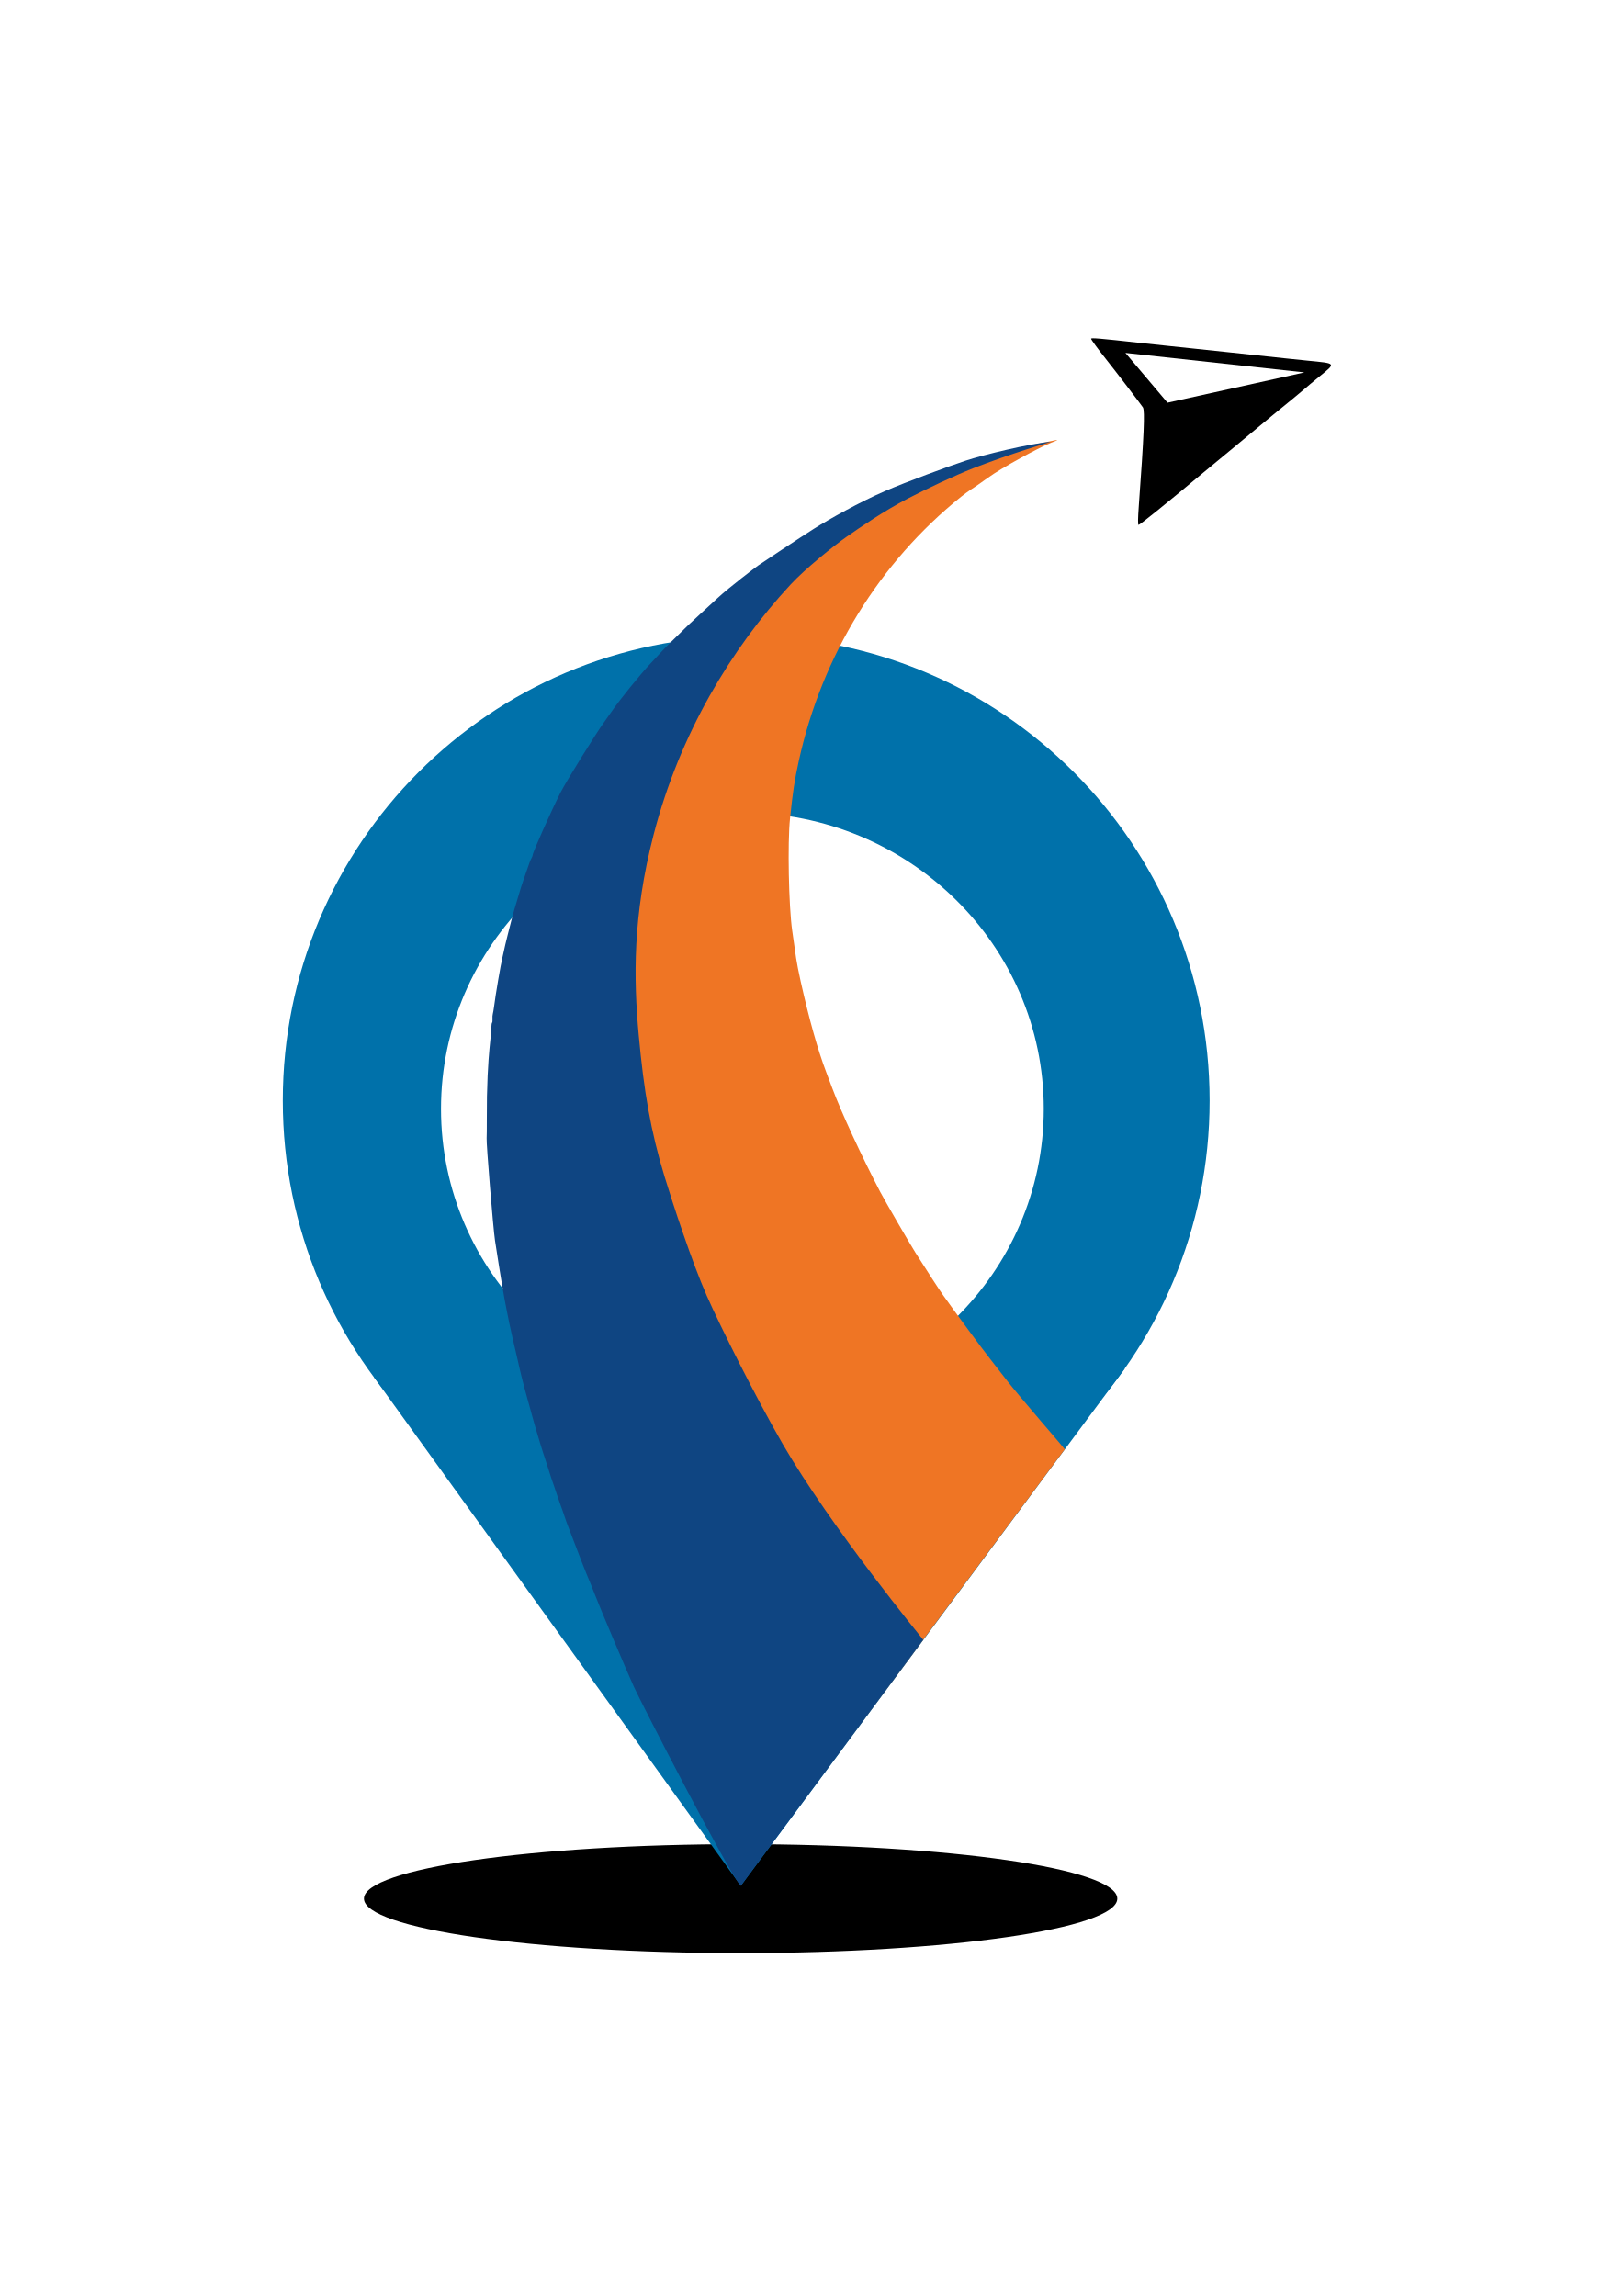
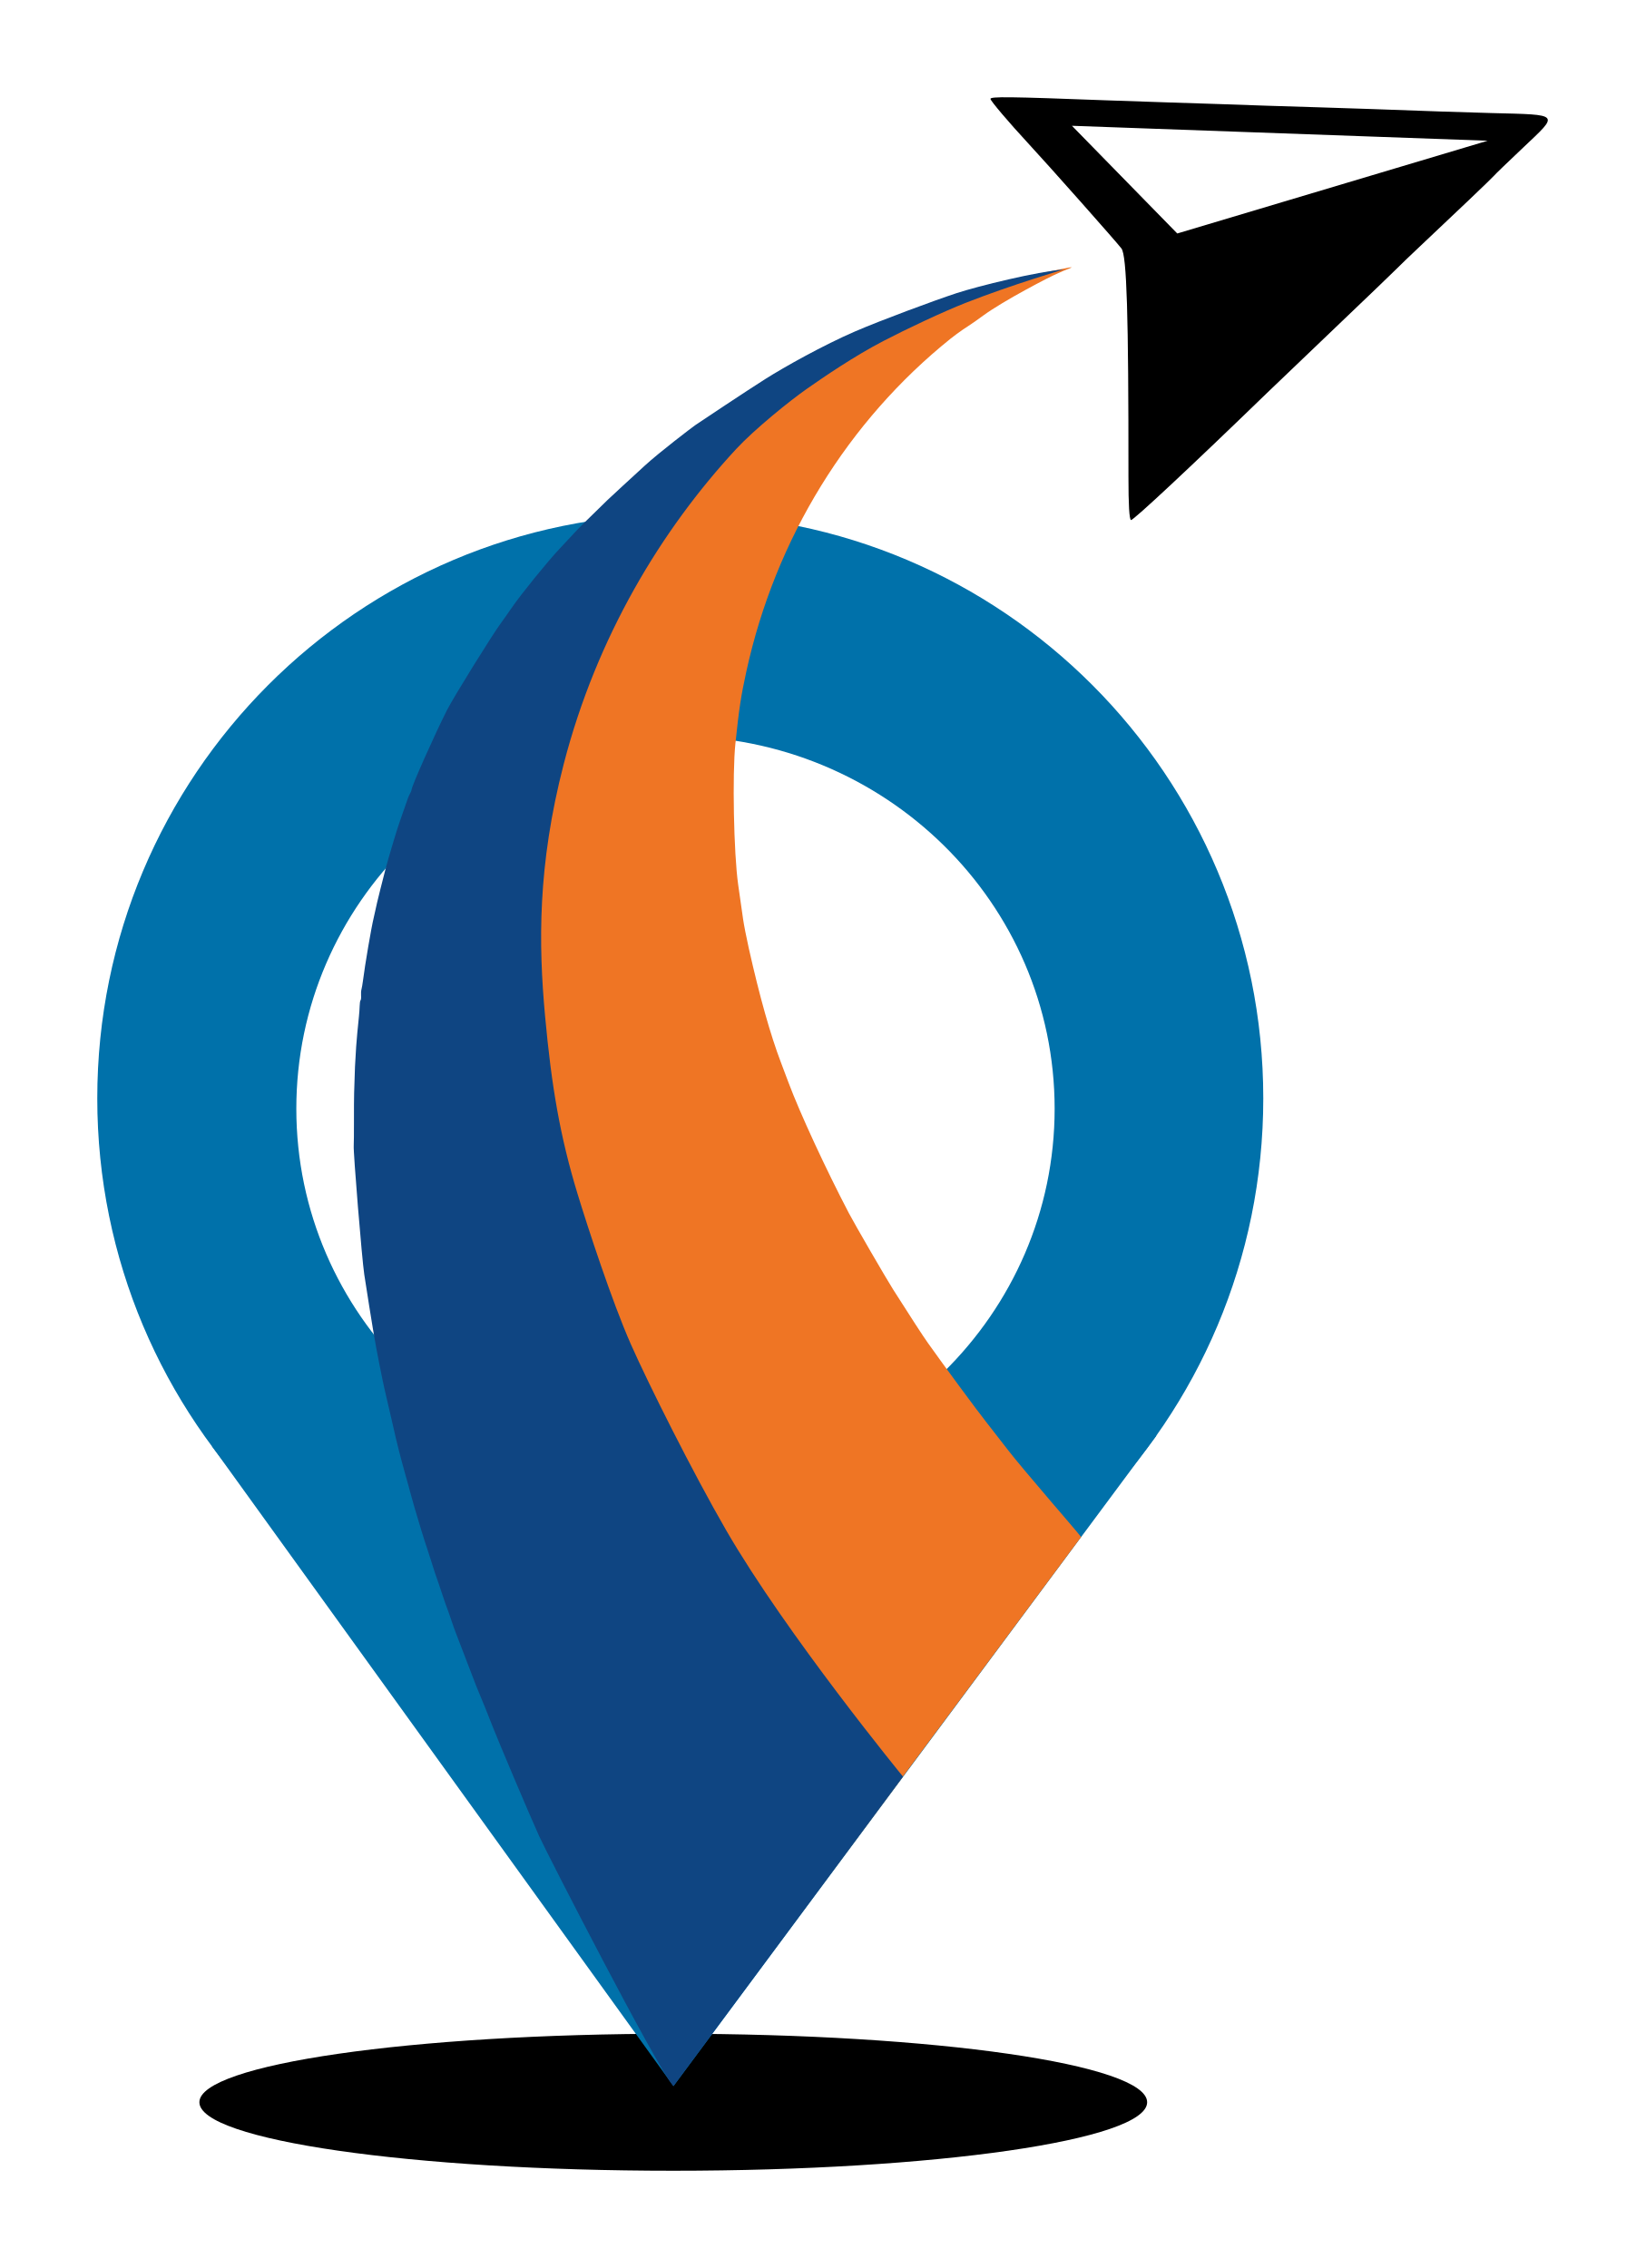
- <svg xmlns="http://www.w3.org/2000/svg" xmlns:ns1="https://boxy-svg.com" viewBox="0 0 210 297">
-   <ellipse style="fill-opacity: 1; fill: rgb(0, 0, 0); opacity: 1;" cx="95.789" cy="245.598" rx="48.716" ry="7.044" id="ellipse835" />
-   <g transform="matrix(0.893764, 0, 0, 0.875522, 3.918587, 31.20836)" id="g845" style="fill: rgb(0, 113, 170); fill-opacity: 1;">
-     <circle style="fill:#0071aa;fill-opacity:1" cx="98.035" cy="110.688" r="35.63" transform="matrix(1.88209,0,0,1.925813,-80.91415,-86.19737)" id="circle841" />
-     <path style="fill: rgb(0, 113, 170); fill-opacity: 1; paint-order: stroke; stroke: rgb(0, 113, 170);" d="m 50.135,167.533 52.685,74.582 55.139,-75.826" id="path843" />
+ <svg xmlns="http://www.w3.org/2000/svg" viewBox="0 0 169.121 233.206" version="1.1" id="svg15" width="169.121" height="233.206">
+   <defs id="defs19">
+     <rect x="151.305" y="68.991" width="91.821" height="58.003" id="rect25" />
+   </defs>
+   <ellipse style="opacity:1;fill:#000000;fill-opacity:1" cx="69.214" cy="216.162" rx="48.716" ry="7.044" id="ellipse835" />
+   <g id="g30" transform="translate(0,-7.929423)">
+     <path id="circle841" style="fill:#0071aa;fill-opacity:1;stroke-width:1.684" d="M 69.936,60.789 A 59.935,60.075 0 0 0 10,120.863 59.935,60.075 0 0 0 69.936,180.939 59.935,60.075 0 0 0 129.869,120.863 59.935,60.075 0 0 0 69.936,60.789 Z M 69.375,83.619 a 38.979,38.312 0 0 1 0.066,0 38.979,38.312 0 0 1 38.979,38.311 38.979,38.312 0 0 1 -38.979,38.312 A 38.979,38.312 0 0 1 30.463,121.93 38.979,38.312 0 0 1 69.375,83.619 Z" />
+     <path style="fill:#0071aa;fill-opacity:1;stroke:#0071aa;stroke-width:0.885;paint-order:stroke" d="M 22.153,156.381 69.241,221.679 118.522,155.291" id="path843" />
  </g>
-   <ellipse style="fill: rgb(255, 255, 255); stroke-width: 1.2; paint-order: fill;" cx="96.016" cy="143.437" id="circle847" rx="38.979" ry="38.312" />
-   <g>
-     <path d="M 141.116 43.818 C 141.119 43.936 142.051 45.211 143.016 46.418 C 144.08 47.748 147.599 52.35 147.821 52.701 C 148.088 53.124 147.951 56.383 147.284 65.47 C 147.169 67.041 147.158 67.864 147.251 67.9 C 147.366 67.944 150.862 65.123 155.365 61.352 C 155.792 60.994 157.633 59.472 159.457 57.97 C 161.281 56.467 162.932 55.097 163.126 54.926 C 163.32 54.755 163.923 54.254 164.466 53.814 C 166.504 52.161 168.843 50.234 168.912 50.15 C 168.95 50.102 169.731 49.451 170.647 48.703 C 172.821 46.927 172.895 47.022 169.053 46.643 C 168.16 46.555 166.89 46.423 166.231 46.351 C 163.446 46.045 160.706 45.751 159.387 45.617 C 157.505 45.425 155.434 45.206 153.883 45.035 C 153.185 44.958 151.915 44.824 151.061 44.738 C 150.207 44.651 148.652 44.485 147.604 44.369 C 142.159 43.765 141.113 43.676 141.116 43.818" fill-rule="evenodd" stroke-width="0.996" id="path17" style="fill-opacity: 1;" />
-     <path d="M 14.877 -0.664 L 23.962 6.801 L 5.829 6.801 L 14.877 -0.664 Z" style="fill: rgb(255, 255, 255);" transform="matrix(0.976375, -0.216081, 1.912328, 0.60098, 132.2994, 49.26133)" ns1:shape="triangle 5.829 -0.664 18.133 7.465 0.499 0 1@9ae2b8bd" ns1:origin="0.457 0.493" />
-   </g>
-   <g transform="matrix(0.315494, 0, 0, 0.365575, -323.8465, 116.8887)" fill="#ef7524" id="g15-0" style="fill: rgb(239, 117, 36); fill-opacity: 1; mix-blend-mode: normal;">
-     <path d="M 1455.732 -163.381 C 1452.666 -162.884 1447.914 -162.015 1445.902 -161.52 C 1432.4 -158.197 1423.513 -154.661 1418.611 -152.501 C 1418.171 -152.308 1415.561 -151.221 1412.811 -150.088 C 1410.061 -148.954 1406.641 -147.488 1405.212 -146.829 C 1403.781 -146.171 1400.991 -144.917 1399.011 -144.043 C 1395.76 -142.608 1381.989 -135.63 1381.011 -134.923 C 1380.791 -134.764 1379.442 -133.999 1378.011 -133.223 C 1371.464 -129.672 1369.435 -128.526 1367.212 -127.12 C 1357.497 -120.981 1354.301 -118.922 1352.612 -117.708 C 1351.512 -116.917 1348.572 -114.874 1346.079 -113.166 C 1340.865 -109.594 1328.74 -99.949 1324.617 -96.094 C 1323.074 -94.651 1321.002 -92.769 1320.012 -91.911 C 1315.803 -88.263 1298.131 -70.221 1294.944 -66.317 C 1289.185 -59.264 1278.012 -43.923 1278.012 -43.071 C 1278.012 -42.911 1277.713 -42.45 1277.348 -42.046 C 1276.982 -41.642 1276.487 -40.973 1276.248 -40.56 C 1276.008 -40.146 1275.071 -38.573 1274.166 -37.063 C 1271.196 -32.108 1270.404 -30.661 1266.534 -23.117 C 1265.364 -20.836 1264.878 -19.808 1262.094 -13.717 C 1260.779 -10.841 1259.692 -8.339 1259.225 -7.117 C 1259.057 -6.677 1258.72 -5.867 1258.477 -5.317 C 1257.16 -2.341 1253.407 8.619 1252.04 13.483 C 1251.762 14.473 1251.372 15.596 1251.173 15.978 C 1250.974 16.36 1250.812 17.204 1250.812 17.854 C 1250.812 18.504 1250.651 19.135 1250.454 19.257 C 1250.257 19.378 1250.002 20.154 1249.887 20.98 C 1249.772 21.807 1249.492 23.203 1249.266 24.083 C 1248.439 27.308 1247.592 30.937 1247.167 33.083 C 1246.09 38.522 1246.024 38.915 1244.851 46.883 C 1244.656 48.203 1244.211 52.073 1243.862 55.483 C 1243.512 58.893 1243.125 62.106 1243 62.623 C 1242.572 64.416 1242.714 96.829 1243.171 101.283 C 1244.654 115.774 1245.414 122.055 1246.383 127.883 C 1246.584 129.093 1246.941 131.253 1247.175 132.683 C 1247.41 134.113 1247.876 136.543 1248.212 138.083 C 1248.546 139.623 1249.015 141.873 1249.252 143.083 C 1249.491 144.293 1249.857 146.093 1250.067 147.083 C 1250.277 148.073 1250.608 149.693 1250.805 150.683 C 1251 151.673 1251.345 153.203 1251.568 154.083 C 1251.791 154.963 1252.143 156.403 1252.346 157.283 C 1252.55 158.163 1253.027 159.963 1253.404 161.283 C 1253.78 162.603 1254.24 164.313 1254.423 165.083 C 1254.607 165.853 1254.934 167.113 1255.151 167.883 C 1255.366 168.653 1255.833 170.363 1256.189 171.683 C 1256.92 174.398 1259.529 182.867 1260.01 184.083 C 1260.184 184.523 1260.687 186.053 1261.129 187.483 C 1261.933 190.085 1263.052 193.38 1263.644 194.883 C 1263.817 195.323 1264.346 196.853 1264.818 198.283 C 1265.29 199.713 1265.912 201.423 1266.199 202.083 C 1266.486 202.743 1267.116 204.453 1267.599 205.883 C 1268.082 207.313 1268.715 209.023 1269.004 209.683 C 1269.294 210.343 1270.29 212.773 1271.219 215.083 C 1272.147 217.393 1273.141 219.823 1273.428 220.483 C 1273.715 221.143 1274.304 222.583 1274.738 223.683 C 1275.172 224.783 1275.975 226.673 1276.524 227.883 C 1278.363 231.937 1279.122 233.667 1280.21 236.283 C 1283.055 243.13 1298.034 273.255 1301.689 279.483 C 1302.141 280.253 1303.238 282.233 1304.125 283.883 C 1305.741 286.884 1309.286 293.165 1311.914 297.683 C 1314.08 301.408 1314.746 302.565 1315.653 304.183 C 1316.115 305.008 1316.706 305.953 1316.964 306.283 C 1317.224 306.613 1317.872 307.693 1318.405 308.683 C 1318.938 309.673 1322.046 314.766 1325.309 320.001 C 1328.575 325.235 1329.703 327.486 1331.604 330.462 C 1335.259 336.183 1337.077 338.961 1337.072 338.933 C 1337.067 338.905 1345.974 329.019 1462.975 193.09 C 1463.043 193.011 1453.205 183.143 1453.205 183.143 C 1447.369 177.28 1441.158 170.869 1439.402 168.895 C 1437.647 166.922 1434.401 163.322 1432.189 160.895 C 1428.749 157.121 1418.485 145.109 1413.038 138.483 C 1411.439 136.539 1407.446 131.237 1401.74 123.483 C 1399.466 120.392 1389.167 105.061 1387.344 102.053 C 1379.772 89.556 1371.378 73.889 1367.644 65.283 C 1366.689 63.083 1365.59 60.563 1365.201 59.683 C 1361.75 51.875 1358.21 41.026 1354.695 27.483 C 1353.924 24.513 1353.088 20.823 1352.837 19.283 C 1352.585 17.743 1352.207 15.448 1351.995 14.183 C 1351.784 12.918 1351.441 10.848 1351.233 9.583 C 1349.795 0.835 1349.292 -21.509 1350.339 -30.117 C 1351.536 -39.947 1352.143 -43.401 1353.893 -50.317 C 1363.403 -87.909 1387.172 -120.889 1420.427 -143.948 C 1423.144 -145.832 1426.261 -147.558 1426.921 -147.922 C 1427.581 -148.287 1429.646 -149.553 1431.076 -150.457 C 1437.692 -154.639 1453.054 -161.54 1455.379 -162.327 C 1456.35 -162.743 1458.146 -163.371 1458.938 -163.63 C 1461.991 -164.628 1456.488 -163.478 1455.705 -163.383" fill-rule="evenodd" id="path13-2" style="fill-opacity: 1;" />
-     <path d="M 1457.323 -163.427 C 1448.661 -162.833 1429.54 -158.782 1422.418 -156.769 C 1415.293 -154.755 1397.747 -149.14 1389.351 -146.008 C 1378.963 -142.131 1366.361 -136.04 1360.033 -132.588 C 1354.436 -129.535 1338.264 -120.256 1337.186 -119.594 C 1336.094 -118.935 1325.425 -111.927 1320.703 -108.168 C 1315.993 -104.418 1310.337 -99.981 1308.68 -98.597 C 1301.468 -92.549 1299.095 -90.522 1297.86 -89.332 C 1297.054 -88.553 1294.878 -86.556 1293.045 -84.874 C 1289.188 -81.367 1280.365 -71.962 1277.413 -68.226 C 1276.308 -66.828 1274.816 -65.001 1274.097 -64.167 C 1271.055 -60.619 1258.527 -43.178 1256.321 -39.422 C 1252.336 -32.635 1244.752 -17.919 1244.826 -17.123 C 1244.841 -16.972 1244.635 -16.529 1244.388 -16.141 C 1244.125 -15.752 1243.791 -15.109 1243.632 -14.71 C 1243.477 -14.319 1242.862 -12.814 1242.28 -11.376 C 1240.331 -6.635 1239.824 -5.262 1237.385 1.929 C 1236.645 4.104 1236.349 5.081 1234.654 10.874 C 1233.854 13.607 1233.2 15.984 1232.937 17.149 C 1232.83 17.562 1232.636 18.336 1232.496 18.851 C 1231.693 21.685 1229.642 32.071 1228.97 36.669 C 1228.83 37.608 1228.615 38.672 1228.496 39.035 C 1228.364 39.399 1228.314 40.195 1228.362 40.805 C 1228.415 41.415 1228.344 42.009 1228.191 42.129 C 1228.048 42.25 1227.914 42.985 1227.899 43.762 C 1227.872 44.547 1227.77 45.863 1227.663 46.692 C 1227.284 49.736 1226.923 53.164 1226.759 55.191 C 1226.371 60.32 1226.356 60.689 1226.099 68.192 C 1226.054 69.434 1226.03 73.08 1226.042 76.281 C 1226.051 79.49 1226.018 82.515 1225.968 83.002 C 1225.774 84.692 1228.654 115.066 1229.4 119.232 C 1231.824 132.765 1232.961 138.635 1234.23 144.062 C 1234.493 145.192 1234.964 147.205 1235.272 148.537 C 1235.582 149.875 1236.161 152.134 1236.558 153.565 C 1236.955 155.004 1237.522 157.102 1237.815 158.22 C 1238.11 159.347 1238.549 161.024 1238.812 161.946 C 1239.056 162.868 1239.453 164.381 1239.695 165.297 C 1239.943 166.219 1240.349 167.647 1240.6 168.462 C 1240.847 169.277 1241.253 170.62 1241.489 171.435 C 1241.728 172.259 1242.265 173.93 1242.671 175.153 C 1243.08 176.378 1243.6 177.967 1243.809 178.684 C 1244.026 179.401 1244.391 180.574 1244.629 181.285 C 1244.865 182.002 1245.382 183.591 1245.779 184.82 C 1246.593 187.344 1249.39 195.198 1249.889 196.322 C 1250.059 196.73 1250.587 198.149 1251.065 199.476 C 1251.925 201.889 1253.098 204.947 1253.698 206.331 C 1253.877 206.739 1254.426 208.158 1254.927 209.485 C 1255.423 210.812 1256.062 212.395 1256.342 213.005 C 1256.635 213.613 1257.274 215.199 1257.781 216.526 C 1258.288 217.855 1258.945 219.436 1259.232 220.049 C 1259.515 220.656 1260.515 222.905 1261.452 225.038 C 1262.387 227.175 1263.393 229.426 1263.673 230.036 C 1263.957 230.646 1264.554 231.978 1264.993 232.996 C 1265.431 234.011 1266.228 235.756 1266.775 236.875 C 1268.586 240.622 1269.333 242.22 1270.416 244.635 C 1273.273 250.968 1283.477 271.688 1286.359 277.168 C 1289.241 282.648 1324.209 341.324 1329.727 347.093 C 1330.321 347.714 1330.109 347.569 1330.633 346.959 C 1337.766 338.651 1404.94 260.479 1404.94 260.479 C 1404.94 260.479 1366.955 220.459 1347.344 191.218 C 1336.455 174.975 1321.852 149.784 1316.247 138.826 C 1310.137 126.886 1302.247 106.05 1298.895 96.561 C 1293.212 80.469 1290.421 66.384 1288.308 46.465 C 1286.194 26.545 1285.792 4.339 1294.418 -24.399 C 1305.125 -60.072 1326.172 -90.18 1350.567 -112.906 C 1356.54 -118.47 1368.113 -126.54 1373.647 -129.874 C 1379.214 -133.228 1388.879 -138.958 1398.568 -143.313 C 1406.174 -146.732 1418.024 -151.547 1425.325 -154.025 C 1440.551 -159.187 1457.404 -163.443 1457.323 -163.427 Z" fill-rule="evenodd" id="path13" style="display: inline; stroke-width: 1.215; fill: rgb(15, 69, 130);" />
+   <path id="path17" style="fill-opacity:1" d="m 104.023,10.004 c -1.736,-0.021 -2.211,0.038 -2.199,0.168 0.021,0.216 1.898,2.427 3.826,4.51 2.126,2.295 9.187,10.258 9.641,10.871 0.545,0.739 0.728,6.727 0.717,23.463 -0.001,2.893 0.088,4.403 0.264,4.457 0.217,0.065 6.245,-5.57 13.992,-13.078 0.735,-0.713 3.904,-3.746 7.045,-6.74 3.141,-2.996 5.984,-5.725 6.316,-6.064 0.333,-0.339 1.371,-1.338 2.307,-2.217 3.513,-3.3 7.541,-7.142 7.656,-7.305 0.063,-0.093 1.408,-1.389 2.986,-2.881 3.746,-3.543 3.894,-3.38 -3.195,-3.562 -1.648,-0.042 -3.992,-0.114 -5.209,-0.158 -5.143,-0.189 -10.201,-0.364 -12.635,-0.434 -3.473,-0.101 -7.296,-0.225 -10.16,-0.332 -1.289,-0.048 -3.633,-0.124 -5.209,-0.168 -1.576,-0.046 -4.447,-0.144 -6.383,-0.217 -5.028,-0.19 -8.024,-0.291 -9.76,-0.312 z m 6.176,2.93 42.738,1.537 -31.91,9.537 z" />
+   <g transform="matrix(0.315494,0,0,0.365575,-350.4212,87.45259)" fill="#ef7524" id="g15-0" style="mix-blend-mode:normal;fill:#ef7524;fill-opacity:1">
+     <path d="m 1455.732,-163.381 c -3.066,0.497 -7.818,1.366 -9.83,1.861 -13.502,3.323 -22.389,6.859 -27.291,9.019 -0.44,0.193 -3.05,1.28 -5.8,2.413 -2.75,1.134 -6.17,2.6 -7.599,3.259 -1.431,0.658 -4.221,1.912 -6.201,2.786 -3.251,1.435 -17.022,8.413 -18,9.12 -0.22,0.159 -1.569,0.924 -3,1.7 -6.547,3.551 -8.576,4.697 -10.799,6.103 -9.715,6.139 -12.911,8.198 -14.6,9.412 -1.1,0.791 -4.04,2.834 -6.533,4.542 -5.214,3.572 -17.339,13.217 -21.462,17.072 -1.543,1.443 -3.615,3.325 -4.605,4.183 -4.209,3.648 -21.881,21.69 -25.068,25.594 -5.759,7.053 -16.932,22.394 -16.932,23.246 0,0.16 -0.299,0.621 -0.664,1.025 -0.366,0.404 -0.861,1.073 -1.1,1.486 -0.24,0.414 -1.177,1.987 -2.082,3.497 -2.97,4.955 -3.762,6.402 -7.632,13.946 -1.17,2.281 -1.656,3.309 -4.44,9.4 -1.315,2.876 -2.402,5.378 -2.869,6.6 -0.168,0.44 -0.505,1.25 -0.748,1.8 -1.317,2.976 -5.07,13.936 -6.437,18.8 -0.278,0.99 -0.668,2.113 -0.867,2.495 -0.199,0.382 -0.361,1.226 -0.361,1.876 0,0.65 -0.161,1.281 -0.358,1.403 -0.197,0.121 -0.452,0.897 -0.567,1.723 -0.115,0.827 -0.395,2.223 -0.621,3.103 -0.827,3.225 -1.674,6.854 -2.099,9 -1.077,5.439 -1.143,5.832 -2.316,13.8 -0.195,1.32 -0.64,5.19 -0.989,8.6 -0.35,3.41 -0.737,6.623 -0.862,7.14 -0.428,1.793 -0.286,34.206 0.171,38.66 1.483,14.491 2.243,20.772 3.212,26.6 0.201,1.21 0.558,3.37 0.792,4.8 0.235,1.43 0.701,3.86 1.037,5.4 0.334,1.54 0.803,3.79 1.04,5 0.239,1.21 0.605,3.01 0.815,4 0.21,0.99 0.541,2.61 0.738,3.6 0.195,0.99 0.54,2.52 0.763,3.4 0.223,0.88 0.575,2.32 0.778,3.2 0.204,0.88 0.681,2.68 1.058,4 0.376,1.32 0.836,3.03 1.019,3.8 0.184,0.77 0.511,2.03 0.728,2.8 0.215,0.77 0.682,2.48 1.038,3.8 0.731,2.715 3.34,11.184 3.821,12.4 0.174,0.44 0.677,1.97 1.119,3.4 0.804,2.602 1.923,5.897 2.515,7.4 0.173,0.44 0.702,1.97 1.174,3.4 0.472,1.43 1.094,3.14 1.381,3.8 0.287,0.66 0.917,2.37 1.4,3.8 0.483,1.43 1.116,3.14 1.405,3.8 0.29,0.66 1.286,3.09 2.215,5.4 0.928,2.31 1.922,4.74 2.209,5.4 0.287,0.66 0.876,2.1 1.31,3.2 0.434,1.1 1.237,2.99 1.786,4.2 1.839,4.054 2.598,5.784 3.686,8.4 2.845,6.847 17.824,36.972 21.479,43.2 0.452,0.77 1.549,2.75 2.436,4.4 1.616,3.001 5.161,9.282 7.789,13.8 2.166,3.725 2.832,4.882 3.739,6.5 0.462,0.825 1.053,1.77 1.311,2.1 0.26,0.33 0.908,1.41 1.441,2.4 0.533,0.99 3.641,6.083 6.904,11.318 3.266,5.234 4.394,7.485 6.295,10.461 3.655,5.721 5.473,8.499 5.468,8.471 0,-0.028 8.902,-9.914 125.903,-145.843 0.068,-0.079 -9.77,-9.947 -9.77,-9.947 -5.836,-5.863 -12.047,-12.274 -13.803,-14.248 -1.755,-1.973 -5.001,-5.573 -7.213,-8 -3.44,-3.774 -13.704,-15.786 -19.151,-22.412 -1.599,-1.944 -5.592,-7.246 -11.298,-15 -2.274,-3.091 -12.573,-18.422 -14.396,-21.43 -7.572,-12.497 -15.966,-28.164 -19.7,-36.77 -0.955,-2.2 -2.054,-4.72 -2.443,-5.6 -3.451,-7.808 -6.991,-18.657 -10.506,-32.2 -0.771,-2.97 -1.607,-6.66 -1.858,-8.2 -0.252,-1.54 -0.63,-3.835 -0.842,-5.1 -0.211,-1.265 -0.554,-3.335 -0.762,-4.6 -1.438,-8.748 -1.941,-31.092 -0.894,-39.7 1.197,-9.83 1.804,-13.284 3.554,-20.2 9.51,-37.592 33.279,-70.572 66.534,-93.631 2.717,-1.884 5.834,-3.61 6.494,-3.974 0.66,-0.365 2.725,-1.631 4.155,-2.535 6.616,-4.182 21.978,-11.083 24.303,-11.87 0.971,-0.416 2.767,-1.044 3.559,-1.303 3.053,-0.998 -2.45,0.152 -3.233,0.247" fill-rule="evenodd" id="path13-2" style="fill-opacity:1" />
+     <path d="m 1457.323,-163.427 c -8.662,0.594 -27.783,4.645 -34.905,6.658 -7.125,2.014 -24.671,7.629 -33.067,10.761 -10.388,3.877 -22.99,9.968 -29.318,13.42 -5.597,3.053 -21.769,12.332 -22.847,12.994 -1.092,0.659 -11.761,7.667 -16.483,11.426 -4.71,3.75 -10.366,8.187 -12.023,9.571 -7.212,6.048 -9.585,8.075 -10.82,9.265 -0.806,0.779 -2.982,2.776 -4.815,4.458 -3.857,3.507 -12.68,12.912 -15.632,16.648 -1.105,1.398 -2.597,3.225 -3.316,4.059 -3.042,3.548 -15.57,20.989 -17.776,24.745 -3.985,6.787 -11.569,21.503 -11.495,22.299 0.015,0.151 -0.191,0.594 -0.438,0.982 -0.263,0.389 -0.597,1.032 -0.756,1.431 -0.155,0.391 -0.77,1.896 -1.352,3.334 -1.949,4.741 -2.456,6.114 -4.895,13.305 -0.74,2.175 -1.036,3.152 -2.731,8.945 -0.8,2.733 -1.454,5.11 -1.717,6.275 -0.107,0.413 -0.301,1.187 -0.441,1.702 -0.803,2.834 -2.854,13.22 -3.526,17.818 -0.14,0.939 -0.355,2.003 -0.474,2.366 -0.132,0.364 -0.182,1.16 -0.134,1.77 0.053,0.61 -0.018,1.204 -0.171,1.324 -0.143,0.121 -0.277,0.856 -0.292,1.633 -0.027,0.785 -0.129,2.101 -0.236,2.93 -0.379,3.044 -0.74,6.472 -0.904,8.499 -0.388,5.129 -0.403,5.498 -0.66,13.001 -0.045,1.242 -0.069,4.888 -0.057,8.089 0.01,3.209 -0.024,6.234 -0.074,6.721 -0.194,1.69 2.686,32.064 3.432,36.23 2.424,13.533 3.561,19.403 4.83,24.83 0.263,1.13 0.734,3.143 1.042,4.475 0.31,1.338 0.889,3.597 1.286,5.028 0.397,1.439 0.964,3.537 1.257,4.655 0.295,1.127 0.734,2.804 0.997,3.726 0.244,0.922 0.641,2.435 0.883,3.351 0.248,0.922 0.654,2.35 0.905,3.165 0.247,0.815 0.653,2.158 0.889,2.973 0.239,0.824 0.776,2.495 1.182,3.718 0.409,1.225 0.929,2.814 1.138,3.531 0.217,0.717 0.582,1.89 0.82,2.601 0.236,0.717 0.753,2.306 1.15,3.535 0.814,2.524 3.611,10.378 4.11,11.502 0.17,0.408 0.698,1.827 1.176,3.154 0.86,2.413 2.033,5.471 2.633,6.855 0.179,0.408 0.728,1.827 1.229,3.154 0.496,1.327 1.135,2.91 1.415,3.52 0.293,0.608 0.932,2.194 1.439,3.521 0.507,1.329 1.164,2.91 1.451,3.523 0.283,0.607 1.283,2.856 2.22,4.989 0.935,2.137 1.941,4.388 2.221,4.998 0.284,0.61 0.881,1.942 1.32,2.96 0.438,1.015 1.235,2.76 1.782,3.879 1.811,3.747 2.558,5.345 3.641,7.76 2.857,6.333 13.061,27.053 15.943,32.533 2.882,5.48 37.85,64.156 43.368,69.925 0.594,0.621 0.382,0.476 0.906,-0.134 7.133,-8.308 74.307,-86.48 74.307,-86.48 0,0 -37.985,-40.02 -57.596,-69.261 -10.889,-16.243 -25.492,-41.434 -31.097,-52.392 -6.11,-11.94 -14,-32.776 -17.352,-42.265 -5.683,-16.092 -8.474,-30.177 -10.587,-50.096 -2.114,-19.92 -2.516,-42.126 6.11,-70.864 10.707,-35.673 31.754,-65.781 56.149,-88.507 5.973,-5.564 17.546,-13.634 23.08,-16.968 5.567,-3.354 15.232,-9.084 24.921,-13.439 7.606,-3.419 19.456,-8.234 26.757,-10.712 15.226,-5.162 32.079,-9.418 31.998,-9.402 z" fill-rule="evenodd" id="path13" style="display:inline;fill:#0f4582;stroke-width:1.215" />
  </g>
</svg>
